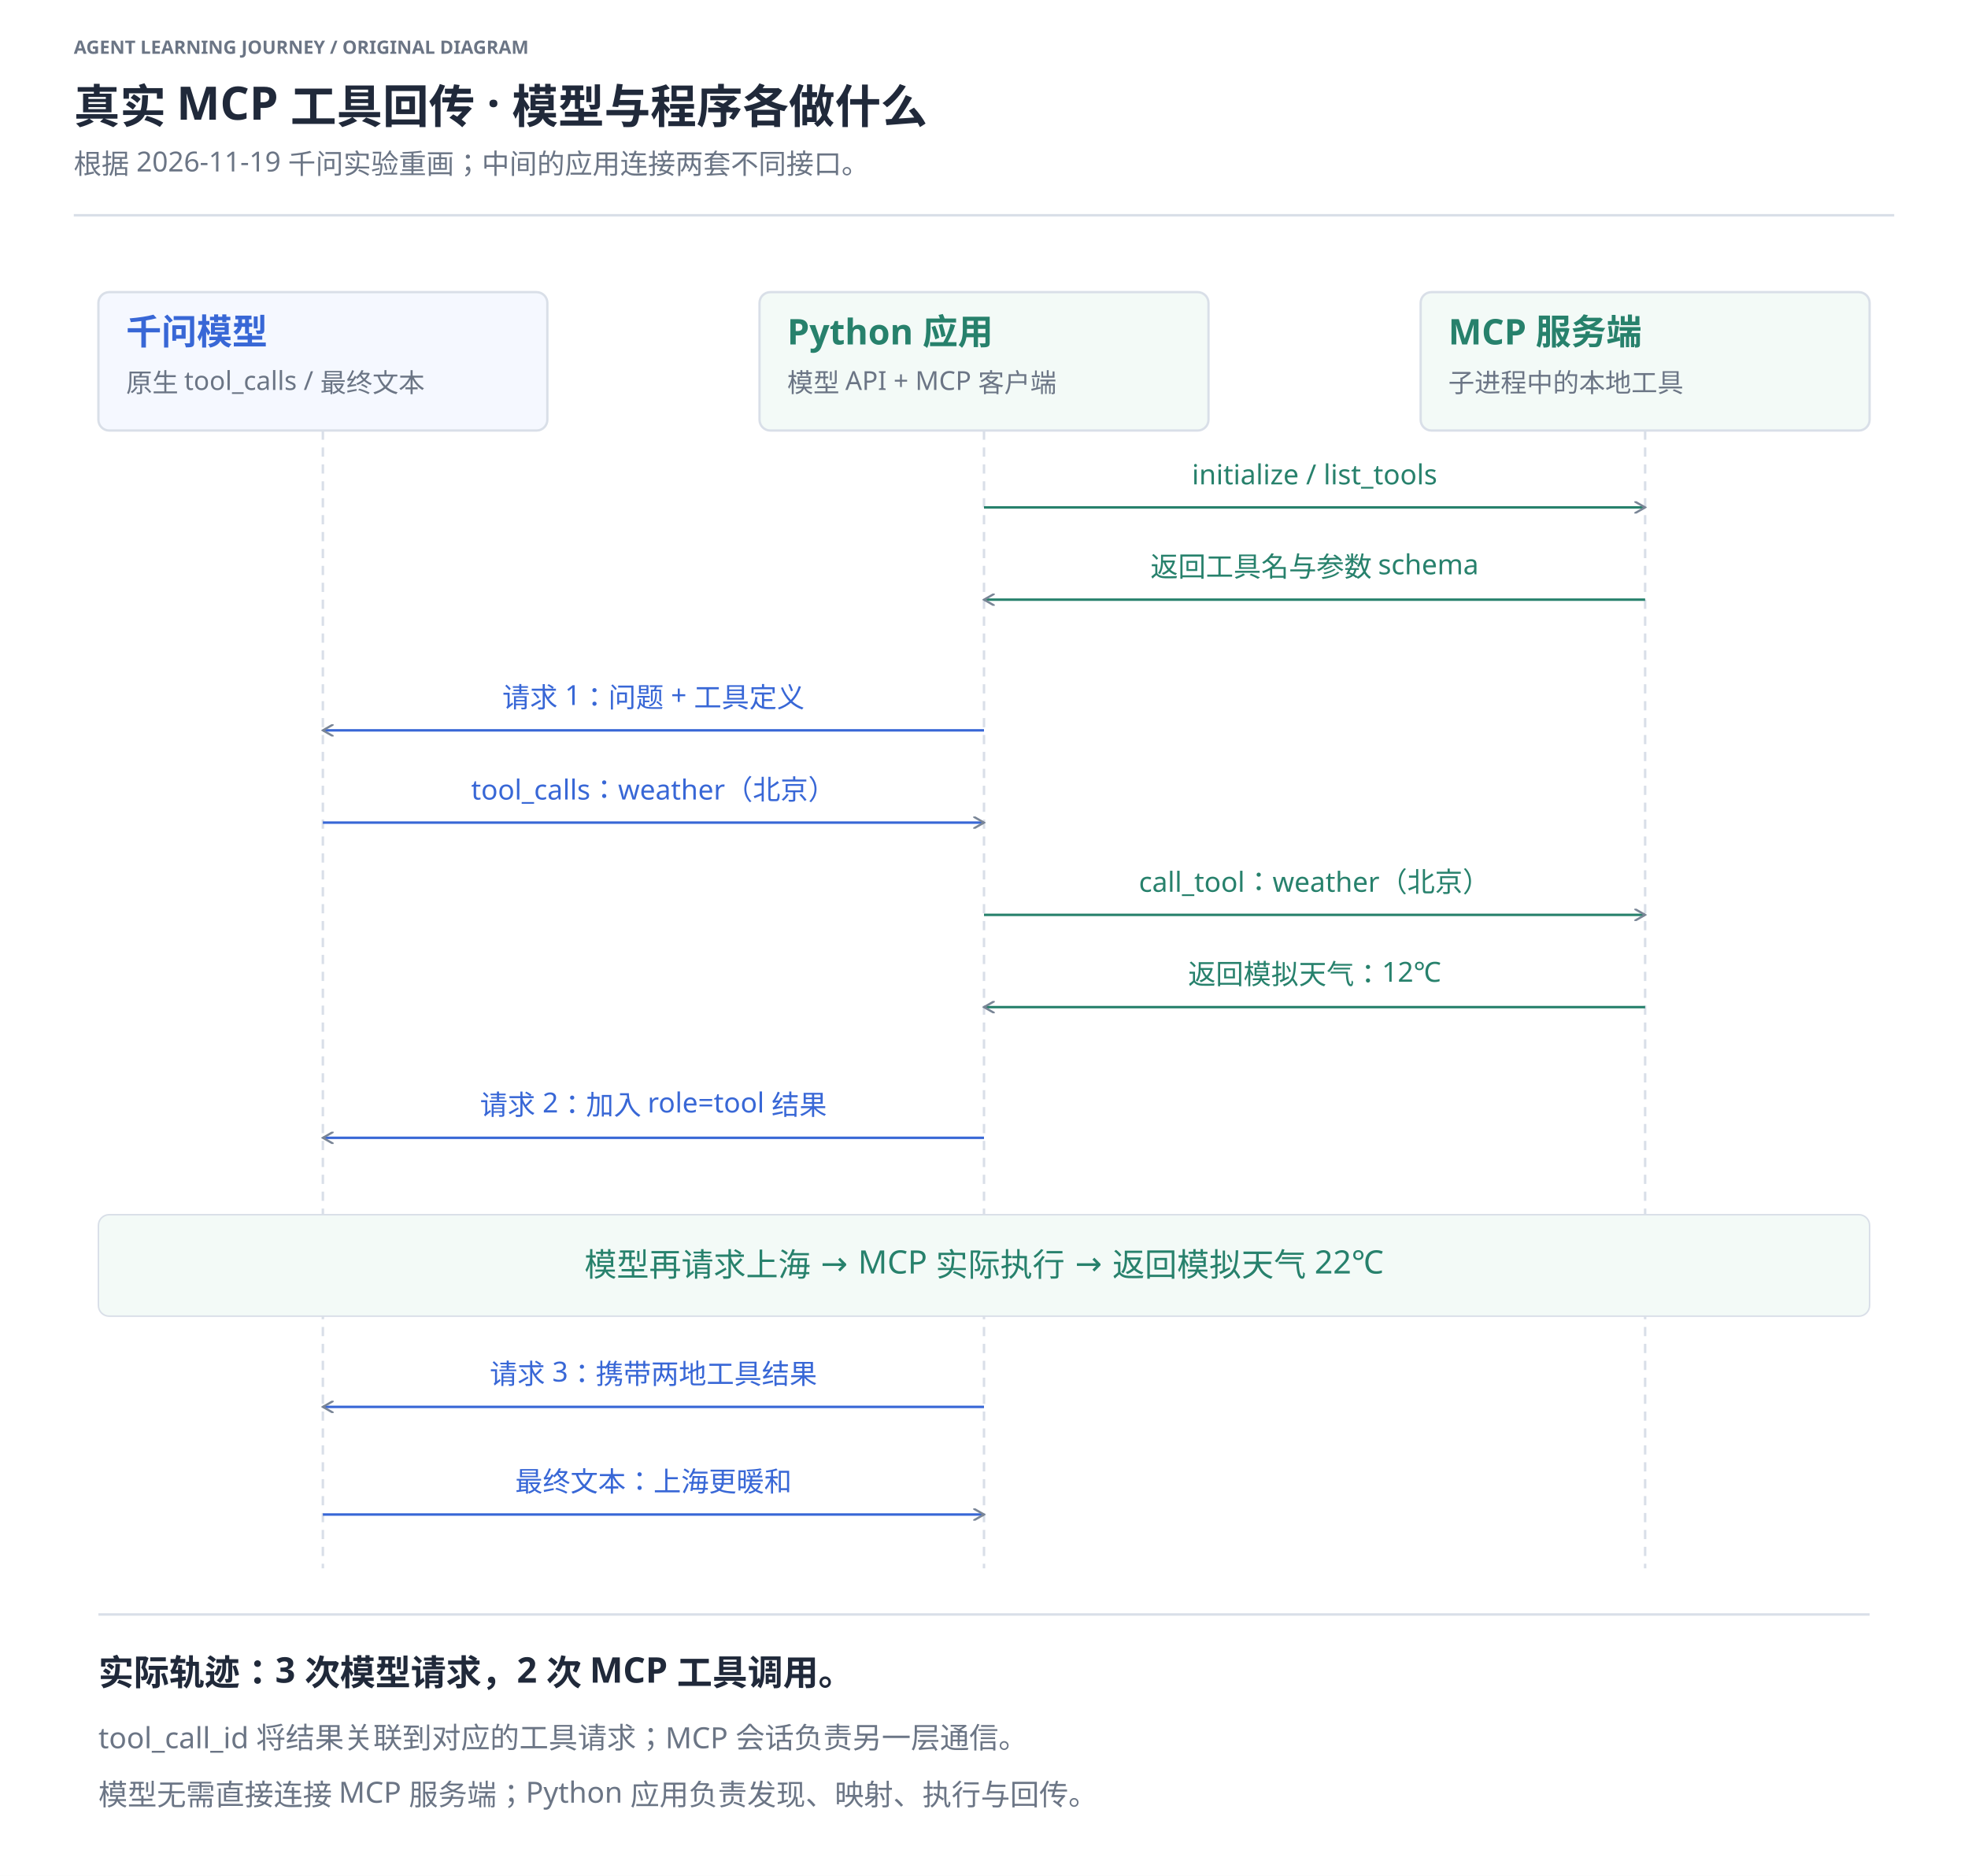
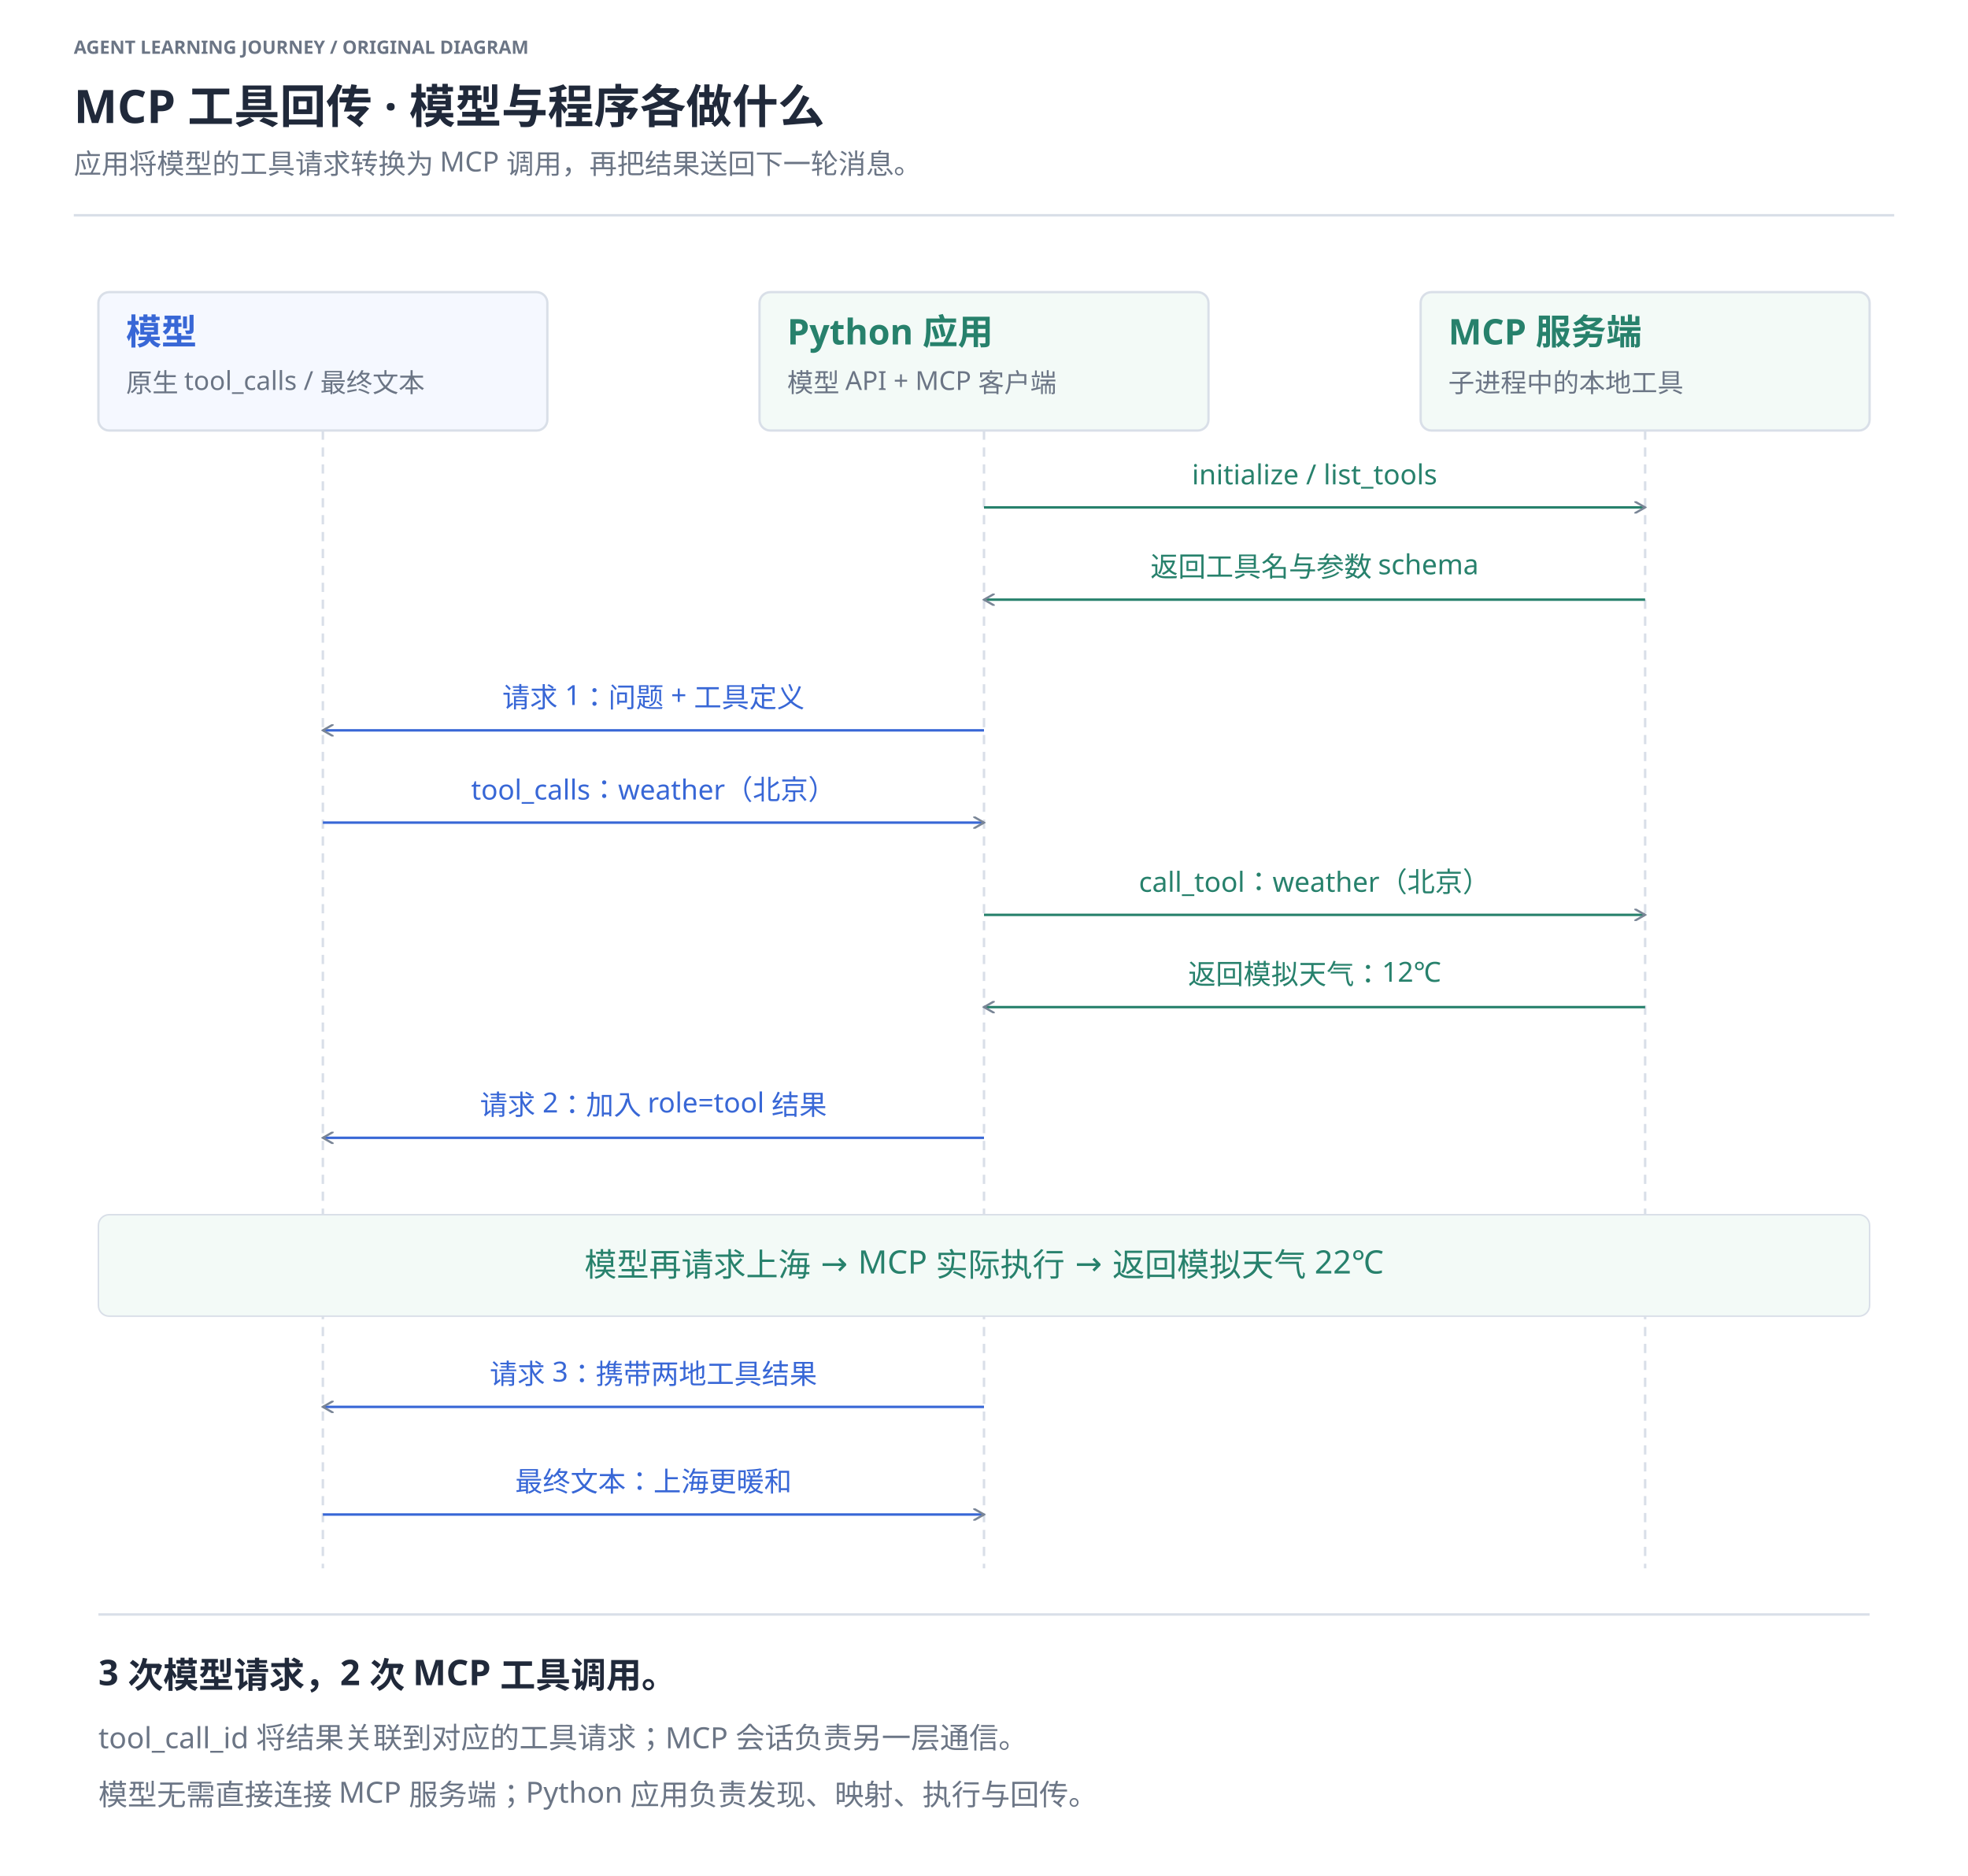
<svg xmlns="http://www.w3.org/2000/svg" width="1280" height="1220" viewBox="0 0 1280 1220" role="img" aria-labelledby="title desc">
  <defs>
    <marker id="arrow" markerWidth="8" markerHeight="8" refX="7" refY="4" orient="auto" markerUnits="userSpaceOnUse">
      <path d="M0 0L7 4L0 8" fill="none" stroke="#798596" stroke-width="1.4" />
    </marker>
  </defs>
  <rect width="1280" height="1220" fill="white" />
  <g font-family="Segoe UI, Microsoft YaHei, sans-serif">
    <text x="48" y="35" font-size="12" fill="#6B7585" font-weight="600" text-anchor="start">AGENT LEARNING JOURNEY  /  ORIGINAL DIAGRAM</text>
-     <text x="48" y="80" font-size="30" fill="#20293A" font-weight="600" text-anchor="start">真实 MCP 工具回传 · 模型与程序各做什么</text>
-     <text x="48" y="113" font-size="18" fill="#6B7585" font-weight="400" text-anchor="start">根据 2026-11-19 千问实验重画；中间的应用连接两套不同接口。</text>
+     <text x="48" y="80" font-size="30" fill="#20293A" font-weight="600" text-anchor="start">MCP 工具回传 · 模型与程序各做什么</text>
+     <text x="48" y="113" font-size="18" fill="#6B7585" font-weight="400" text-anchor="start">应用将模型的工具请求转换为 MCP 调用，再把结果送回下一轮消息。</text>
    <path d="M48 140L1232 140" fill="none" stroke="#D9DFE8" stroke-width="1.6" />
    <rect x="64" y="190" width="292" height="90" rx="7" fill="#F5F8FF" stroke="#D9DFE8" stroke-width="1.5" />
-     <text x="82" y="224" font-size="23" fill="#3867D6" font-weight="600" text-anchor="start">千问模型</text>
+     <text x="82" y="224" font-size="23" fill="#3867D6" font-weight="600" text-anchor="start">模型</text>
    <text x="82" y="255" font-size="17" fill="#6B7585" font-weight="400" text-anchor="start">原生 tool_calls / 最终文本</text>
    <rect x="494" y="190" width="292" height="90" rx="7" fill="#F3FAF7" stroke="#D9DFE8" stroke-width="1.5" />
    <text x="512" y="224" font-size="23" fill="#27816C" font-weight="600" text-anchor="start">Python 应用</text>
    <text x="512" y="255" font-size="17" fill="#6B7585" font-weight="400" text-anchor="start">模型 API + MCP 客户端</text>
    <rect x="924" y="190" width="292" height="90" rx="7" fill="#F3FAF7" stroke="#D9DFE8" stroke-width="1.5" />
    <text x="942" y="224" font-size="23" fill="#27816C" font-weight="600" text-anchor="start">MCP 服务端</text>
    <text x="942" y="255" font-size="17" fill="#6B7585" font-weight="400" text-anchor="start">子进程中的本地工具</text>
    <path d="M210 280L210 1020" fill="none" stroke="#D9DFE8" stroke-width="1.6" stroke-dasharray="6 5" />
    <path d="M640 280L640 1020" fill="none" stroke="#D9DFE8" stroke-width="1.6" stroke-dasharray="6 5" />
    <path d="M1070 280L1070 1020" fill="none" stroke="#D9DFE8" stroke-width="1.6" stroke-dasharray="6 5" />
    <path d="M640 330L1070 330" fill="none" stroke="#27816C" stroke-width="1.6" marker-end="url(#arrow)" />
    <text x="855.0" y="315" font-size="18" fill="#27816C" font-weight="400" text-anchor="middle">initialize / list_tools</text>
    <path d="M1070 390L640 390" fill="none" stroke="#27816C" stroke-width="1.6" marker-end="url(#arrow)" />
    <text x="855.0" y="375" font-size="18" fill="#27816C" font-weight="400" text-anchor="middle">返回工具名与参数 schema</text>
    <path d="M640 475L210 475" fill="none" stroke="#3867D6" stroke-width="1.6" marker-end="url(#arrow)" />
    <text x="425.0" y="460" font-size="18" fill="#3867D6" font-weight="400" text-anchor="middle">请求 1：问题 + 工具定义</text>
    <path d="M210 535L640 535" fill="none" stroke="#3867D6" stroke-width="1.6" marker-end="url(#arrow)" />
    <text x="425.0" y="520" font-size="18" fill="#3867D6" font-weight="400" text-anchor="middle">tool_calls：weather（北京）</text>
    <path d="M640 595L1070 595" fill="none" stroke="#27816C" stroke-width="1.6" marker-end="url(#arrow)" />
    <text x="855.0" y="580" font-size="18" fill="#27816C" font-weight="400" text-anchor="middle">call_tool：weather（北京）</text>
    <path d="M1070 655L640 655" fill="none" stroke="#27816C" stroke-width="1.6" marker-end="url(#arrow)" />
    <text x="855.0" y="640" font-size="18" fill="#27816C" font-weight="400" text-anchor="middle">返回模拟天气：12℃</text>
    <path d="M640 740L210 740" fill="none" stroke="#3867D6" stroke-width="1.6" marker-end="url(#arrow)" />
    <text x="425.0" y="725" font-size="18" fill="#3867D6" font-weight="400" text-anchor="middle">请求 2：加入 role=tool 结果</text>
    <rect x="64" y="790" width="1152" height="66" rx="7" fill="#F3FAF7" stroke="#D9DFE8" />
    <text x="640" y="830" font-size="21" fill="#27816C" font-weight="400" text-anchor="middle">模型再请求上海 → MCP 实际执行 → 返回模拟天气 22℃</text>
    <path d="M640 915L210 915" fill="none" stroke="#3867D6" stroke-width="1.6" marker-end="url(#arrow)" />
    <text x="425" y="900" font-size="18" fill="#3867D6" font-weight="400" text-anchor="middle">请求 3：携带两地工具结果</text>
    <path d="M210 985L640 985" fill="none" stroke="#3867D6" stroke-width="1.6" marker-end="url(#arrow)" />
    <text x="425" y="970" font-size="18" fill="#3867D6" font-weight="400" text-anchor="middle">最终文本：上海更暖和</text>
    <path d="M64 1050L1216 1050" fill="none" stroke="#D9DFE8" stroke-width="1.6" />
-     <text x="64" y="1096" font-size="23" fill="#20293A" font-weight="600" text-anchor="start">实际轨迹：3 次模型请求，2 次 MCP 工具调用。</text>
+     <text x="64" y="1096" font-size="23" fill="#20293A" font-weight="600" text-anchor="start">3 次模型请求，2 次 MCP 工具调用。</text>
    <text x="64" y="1137" font-size="19" fill="#6B7585" font-weight="400" text-anchor="start">tool_call_id 将结果关联到对应的工具请求；MCP 会话负责另一层通信。</text>
    <text x="64" y="1174" font-size="19" fill="#6B7585" font-weight="400" text-anchor="start">模型无需直接连接 MCP 服务端；Python 应用负责发现、映射、执行与回传。</text>
  </g>
</svg>
